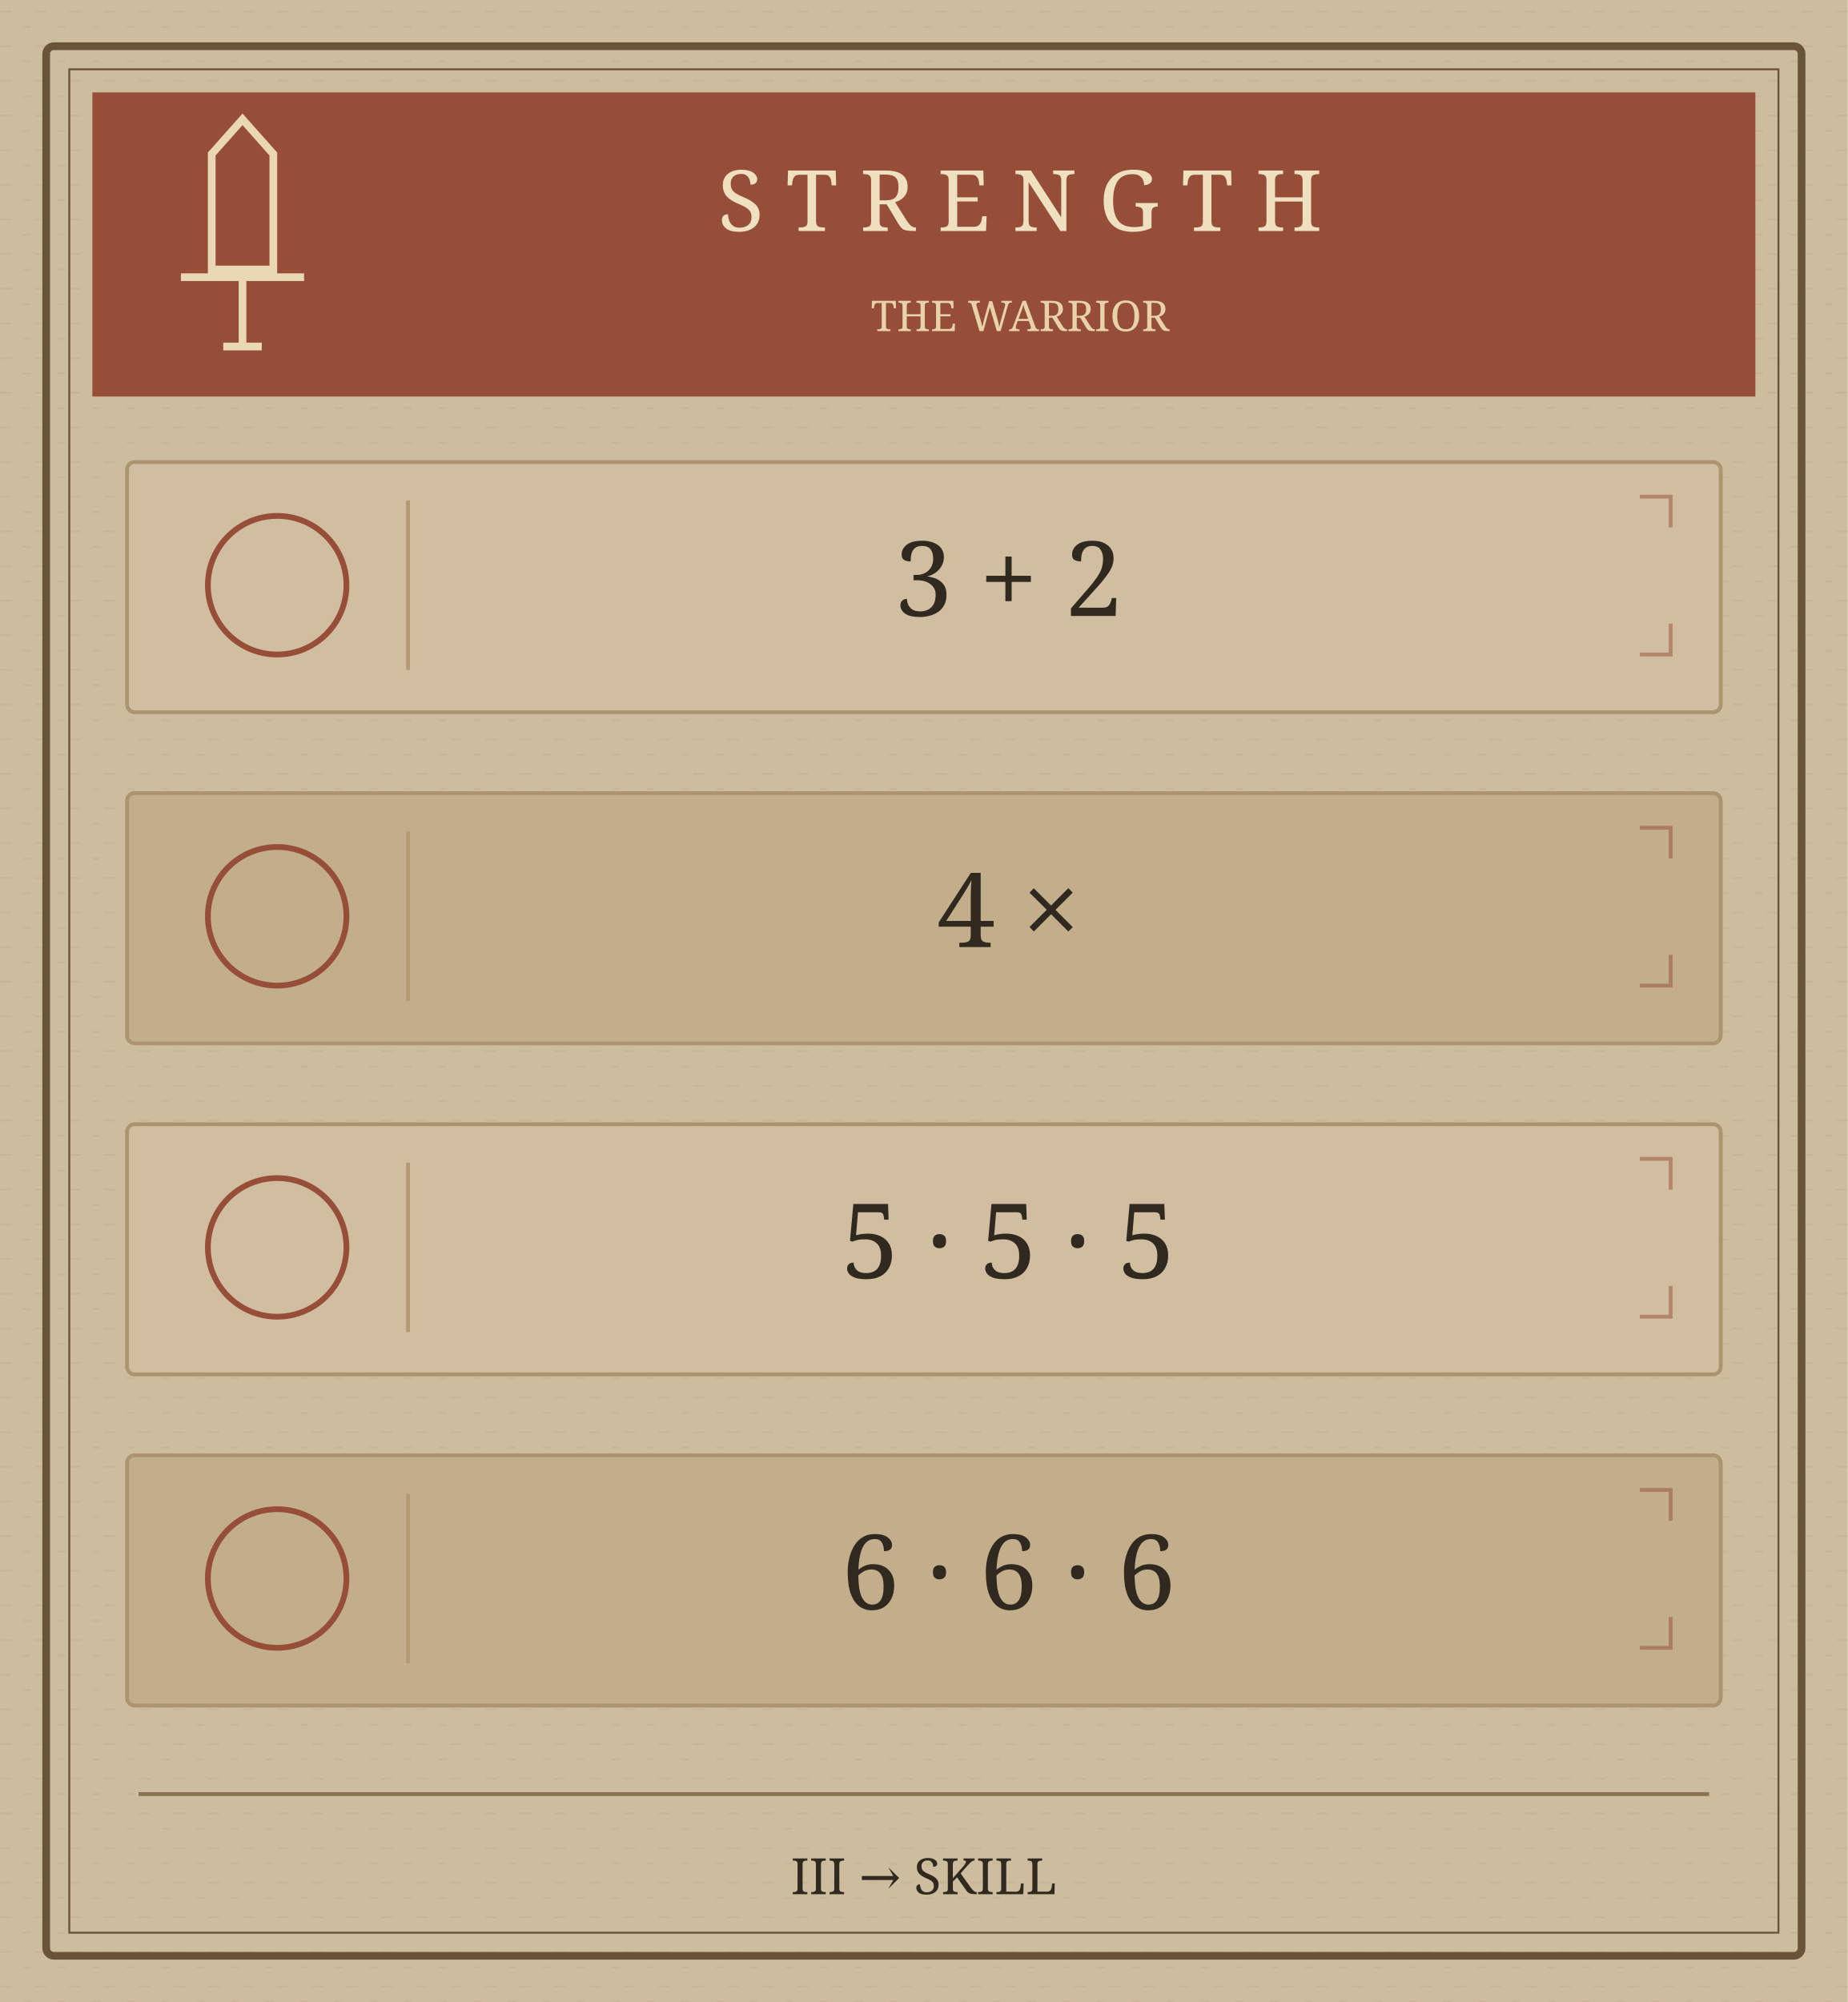
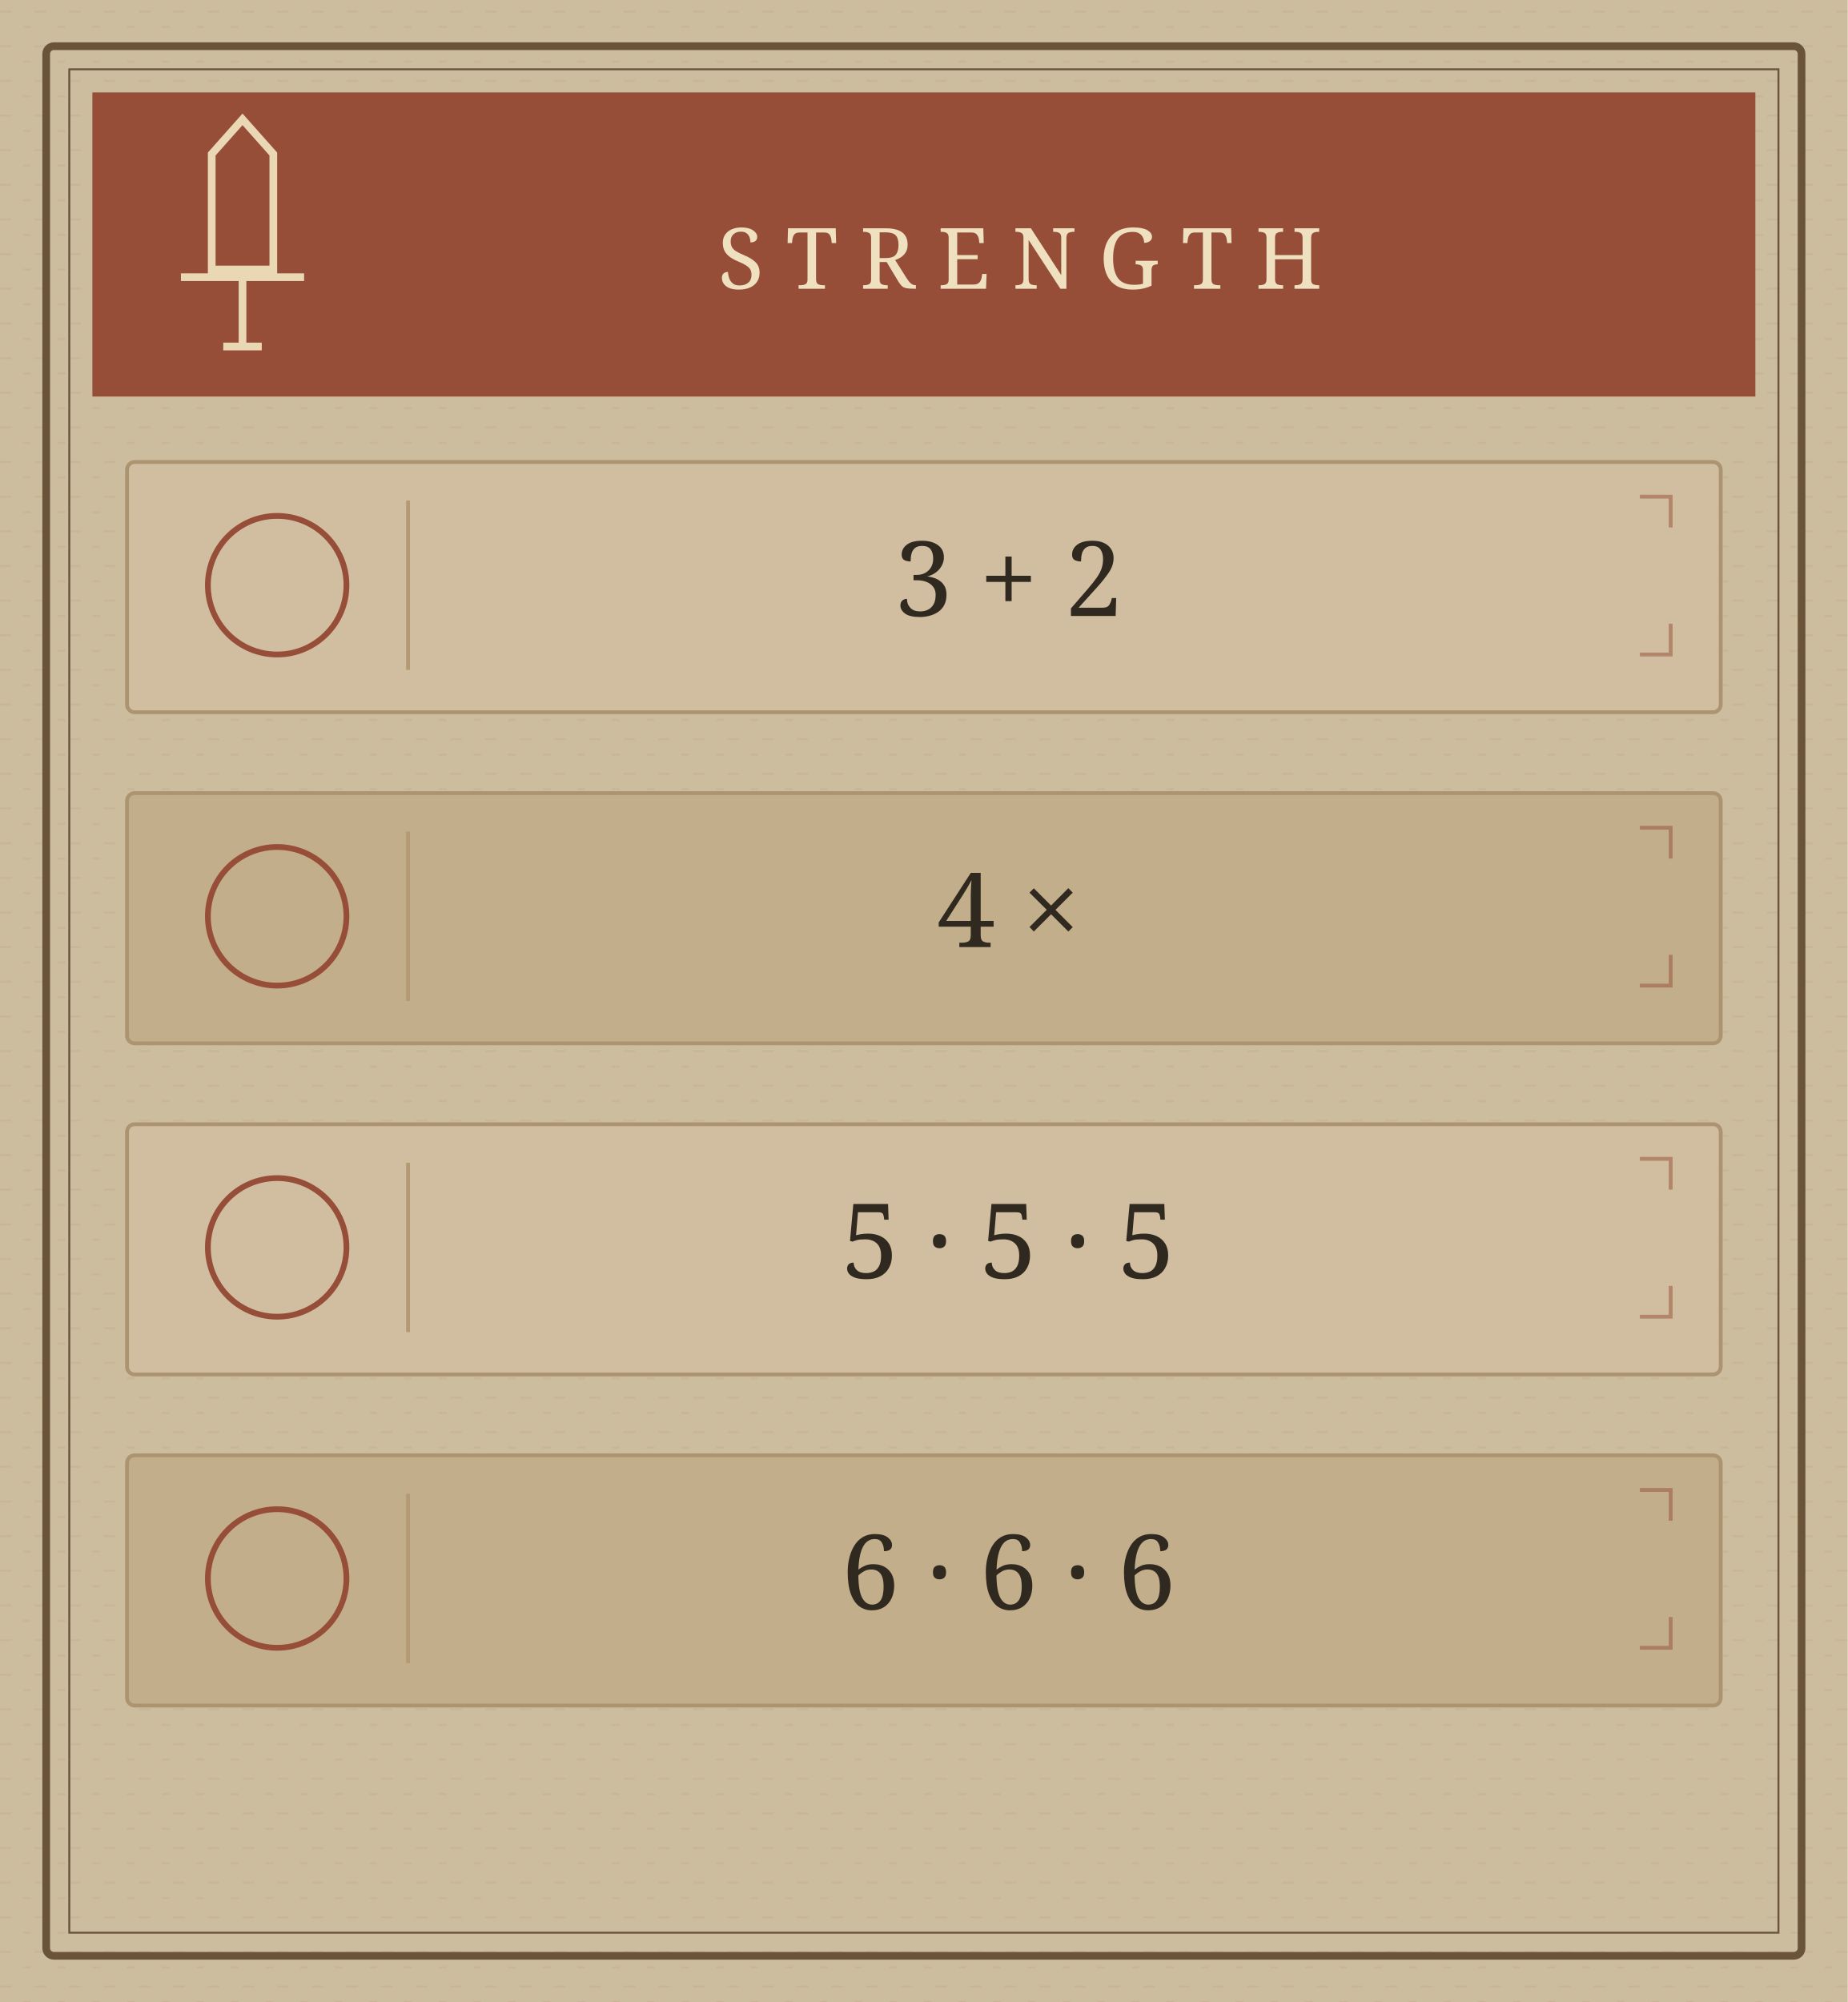
<svg xmlns="http://www.w3.org/2000/svg" width="480" height="520" viewBox="0 0 480 520">
  <defs>
    <pattern id="paper" width="9" height="9" patternUnits="userSpaceOnUse">
      <path d="M0 3h3M6 7h2" stroke="#80623d" stroke-opacity=".08" stroke-width=".5" />
    </pattern>
  </defs>
  <rect width="100%" height="100%" fill="#cdbd9f" />
  <rect width="100%" height="100%" fill="url(#paper)" />
  <rect x="12" y="12" width="456" height="496" rx="2" fill="none" stroke="#695439" stroke-width="2" />
  <rect x="18" y="18" width="444" height="484" fill="none" stroke="#695439" stroke-width=".5" />
  <path d="M24 24H456V103H24Z" fill="#974e39" />
-   <text x="265" y="60" text-anchor="middle" font-family="Georgia, serif" font-size="22" fill="#efe0c0">S T R E N G T H</text>
+   <text x="265" y="75" text-anchor="middle" font-family="Georgia, serif" font-size="22" fill="#efe0c0">S T R E N G T H</text>
  <g fill="none" stroke="#ead7b4" stroke-width="2">
    <path d="M55 40l8-9 8 9v30H55Zm-8 32h32M63 73v17m-5 0h10" />
  </g>
-   <text x="265" y="86" text-anchor="middle" font-family="Georgia, serif" font-size="11" fill="#e7d2aa">THE WARRIOR</text>
  <rect x="33" y="120" width="414" height="65" rx="2" fill="#d1bea0" stroke="#ac9470" />
  <circle cx="72" cy="152" r="18" fill="none" stroke="#974e39" stroke-width="1.5" />
  <text x="262" y="160" text-anchor="middle" font-family="Georgia, serif" font-size="27" fill="#30291f">3 + 2</text>
  <path d="M106 130v44" stroke="#b39a75" />
  <path d="M426 129h8v8m0 25v8h-8" fill="none" stroke="#974e39" stroke-opacity=".5" />
  <rect x="33" y="206" width="414" height="65" rx="2" fill="#c3ae8b" stroke="#ac9470" />
  <circle cx="72" cy="238" r="18" fill="none" stroke="#974e39" stroke-width="1.5" />
  <text x="262" y="246" text-anchor="middle" font-family="Georgia, serif" font-size="27" fill="#30291f">4 ×</text>
  <path d="M106 216v44" stroke="#b39a75" />
  <path d="M426 215h8v8m0 25v8h-8" fill="none" stroke="#974e39" stroke-opacity=".5" />
  <rect x="33" y="292" width="414" height="65" rx="2" fill="#d1bea0" stroke="#ac9470" />
  <circle cx="72" cy="324" r="18" fill="none" stroke="#974e39" stroke-width="1.5" />
  <text x="262" y="332" text-anchor="middle" font-family="Georgia, serif" font-size="27" fill="#30291f">5 · 5 · 5</text>
  <path d="M106 302v44" stroke="#b39a75" />
  <path d="M426 301h8v8m0 25v8h-8" fill="none" stroke="#974e39" stroke-opacity=".5" />
  <rect x="33" y="378" width="414" height="65" rx="2" fill="#c3ae8b" stroke="#ac9470" />
  <circle cx="72" cy="410" r="18" fill="none" stroke="#974e39" stroke-width="1.5" />
  <text x="262" y="418" text-anchor="middle" font-family="Georgia, serif" font-size="27" fill="#30291f">6 · 6 · 6</text>
  <path d="M106 388v44" stroke="#b39a75" />
  <path d="M426 387h8v8m0 25v8h-8" fill="none" stroke="#974e39" stroke-opacity=".5" />
-   <path d="M36 466H444" stroke="#8b7352" />
-   <text x="240" y="492" text-anchor="middle" font-family="Georgia, serif" font-size="13" fill="#30291f">III  →  SKILL</text>
</svg>
